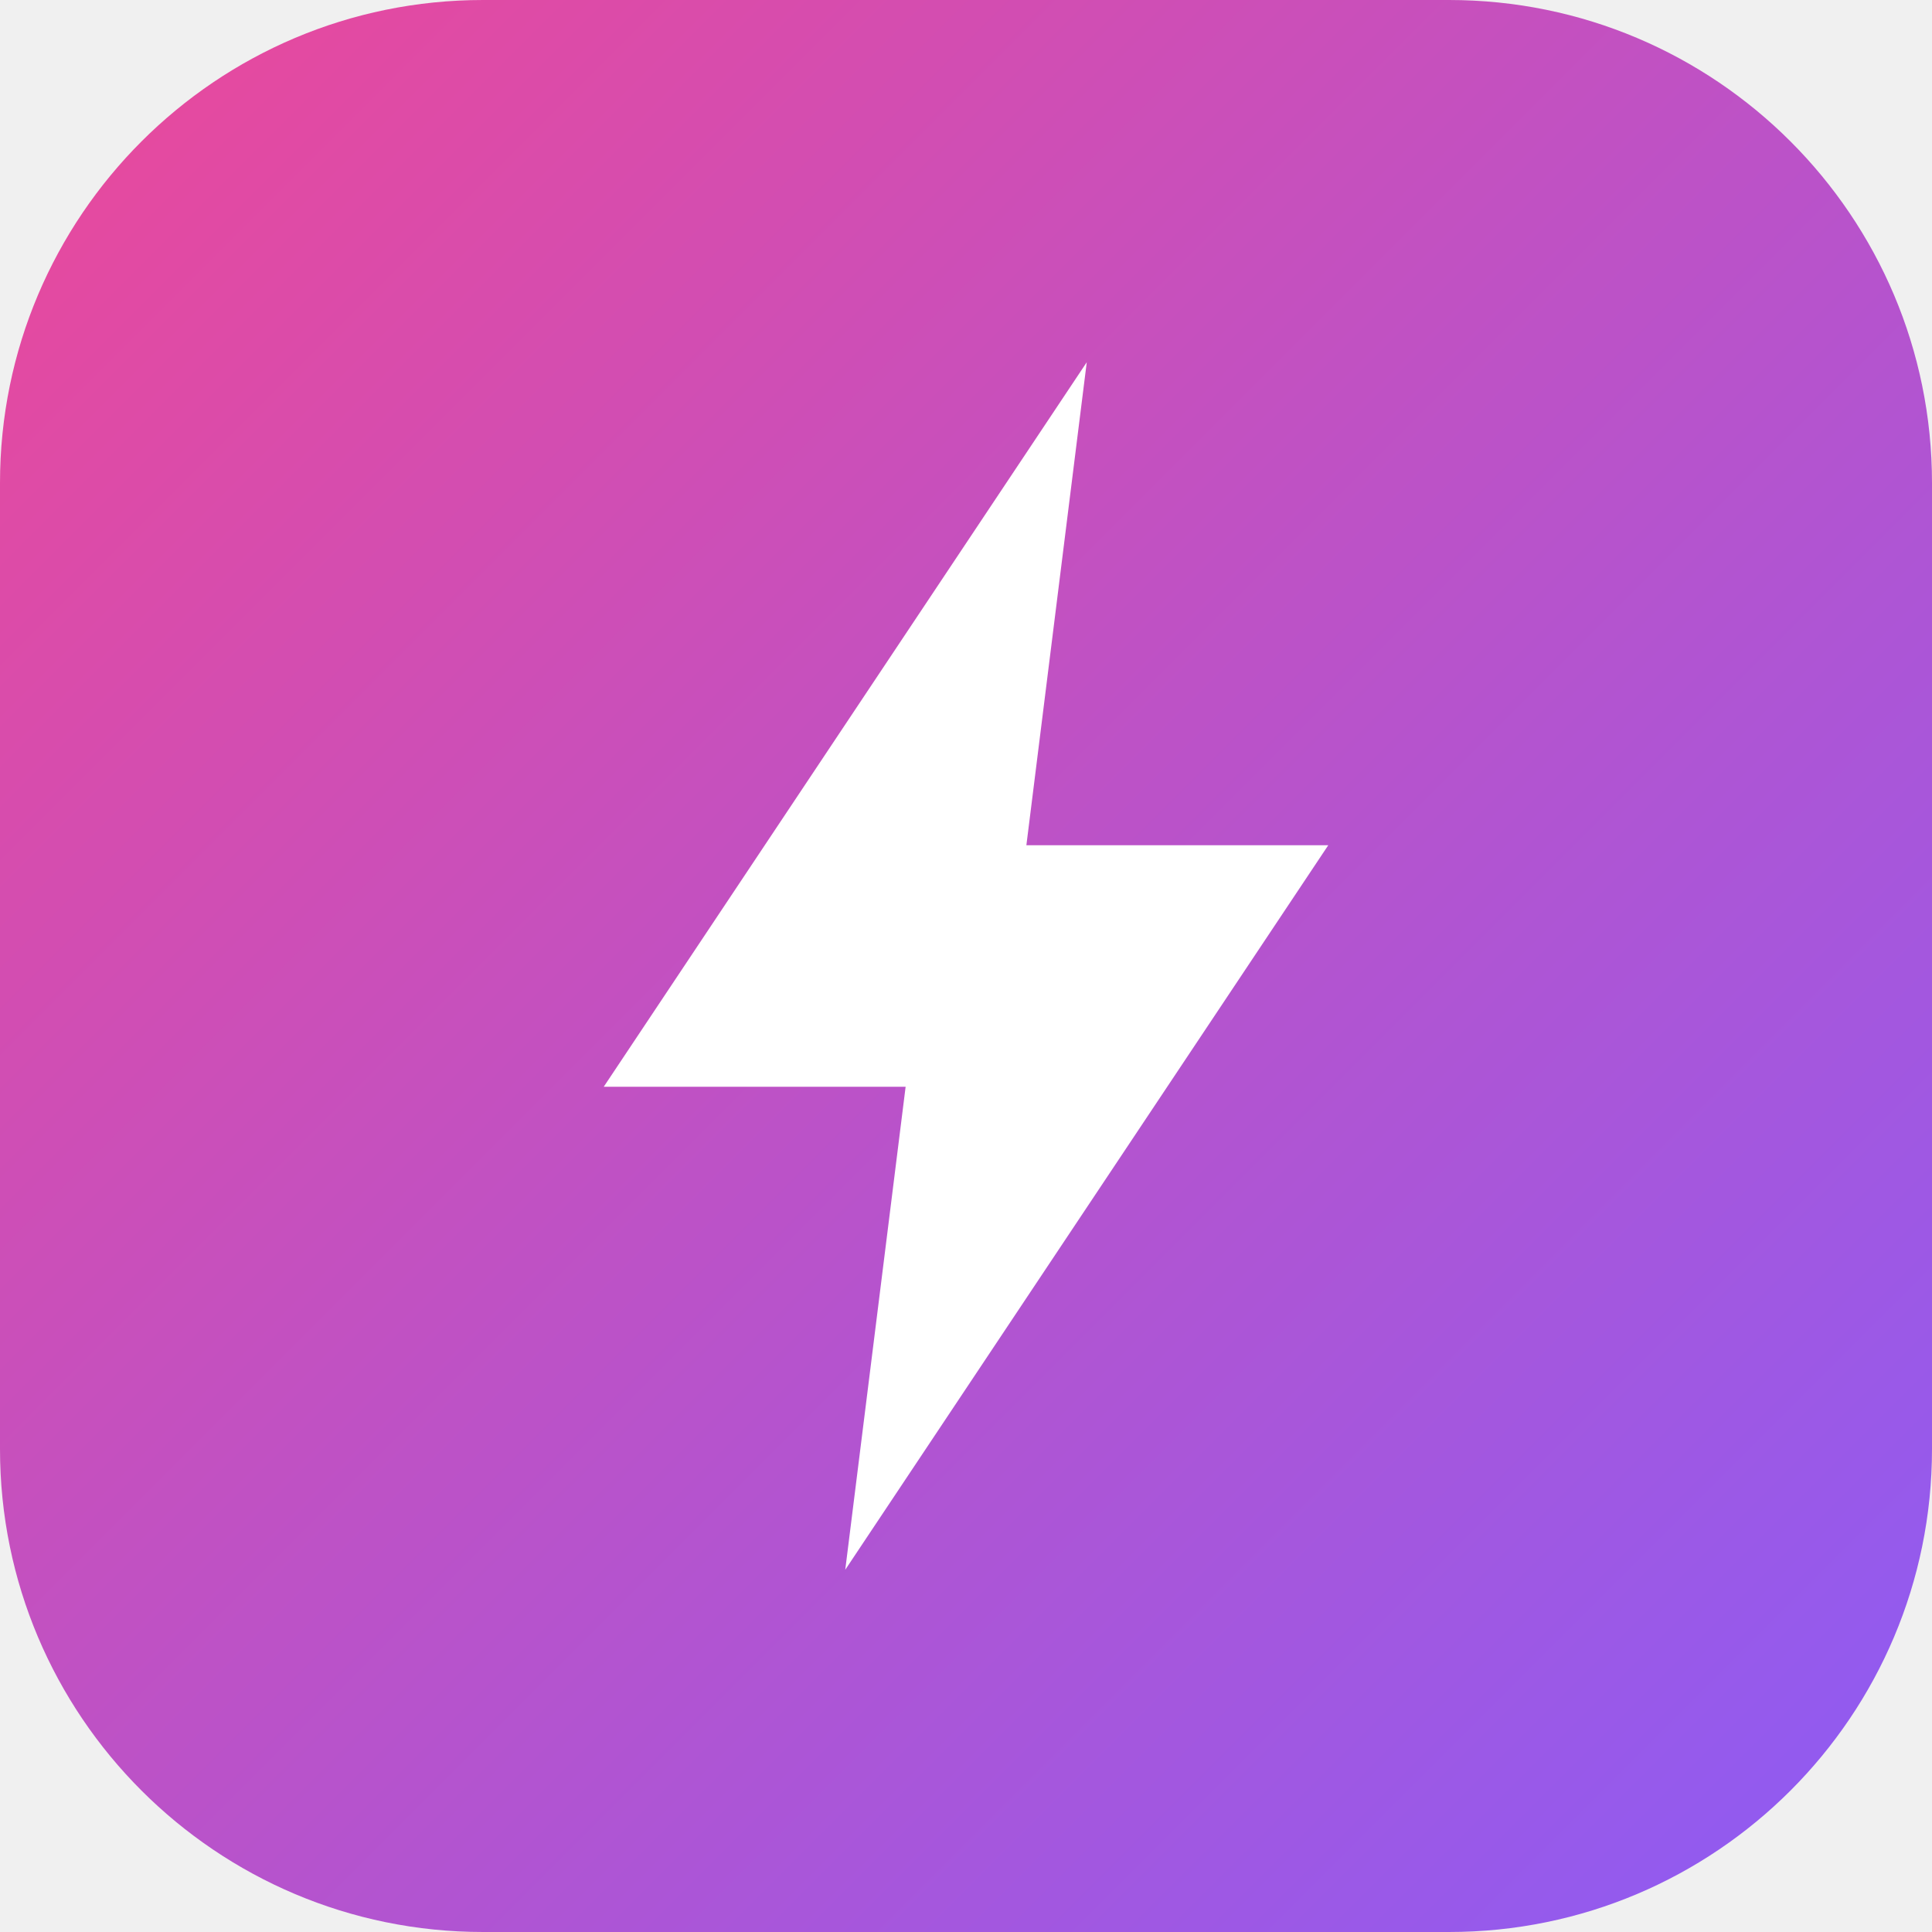
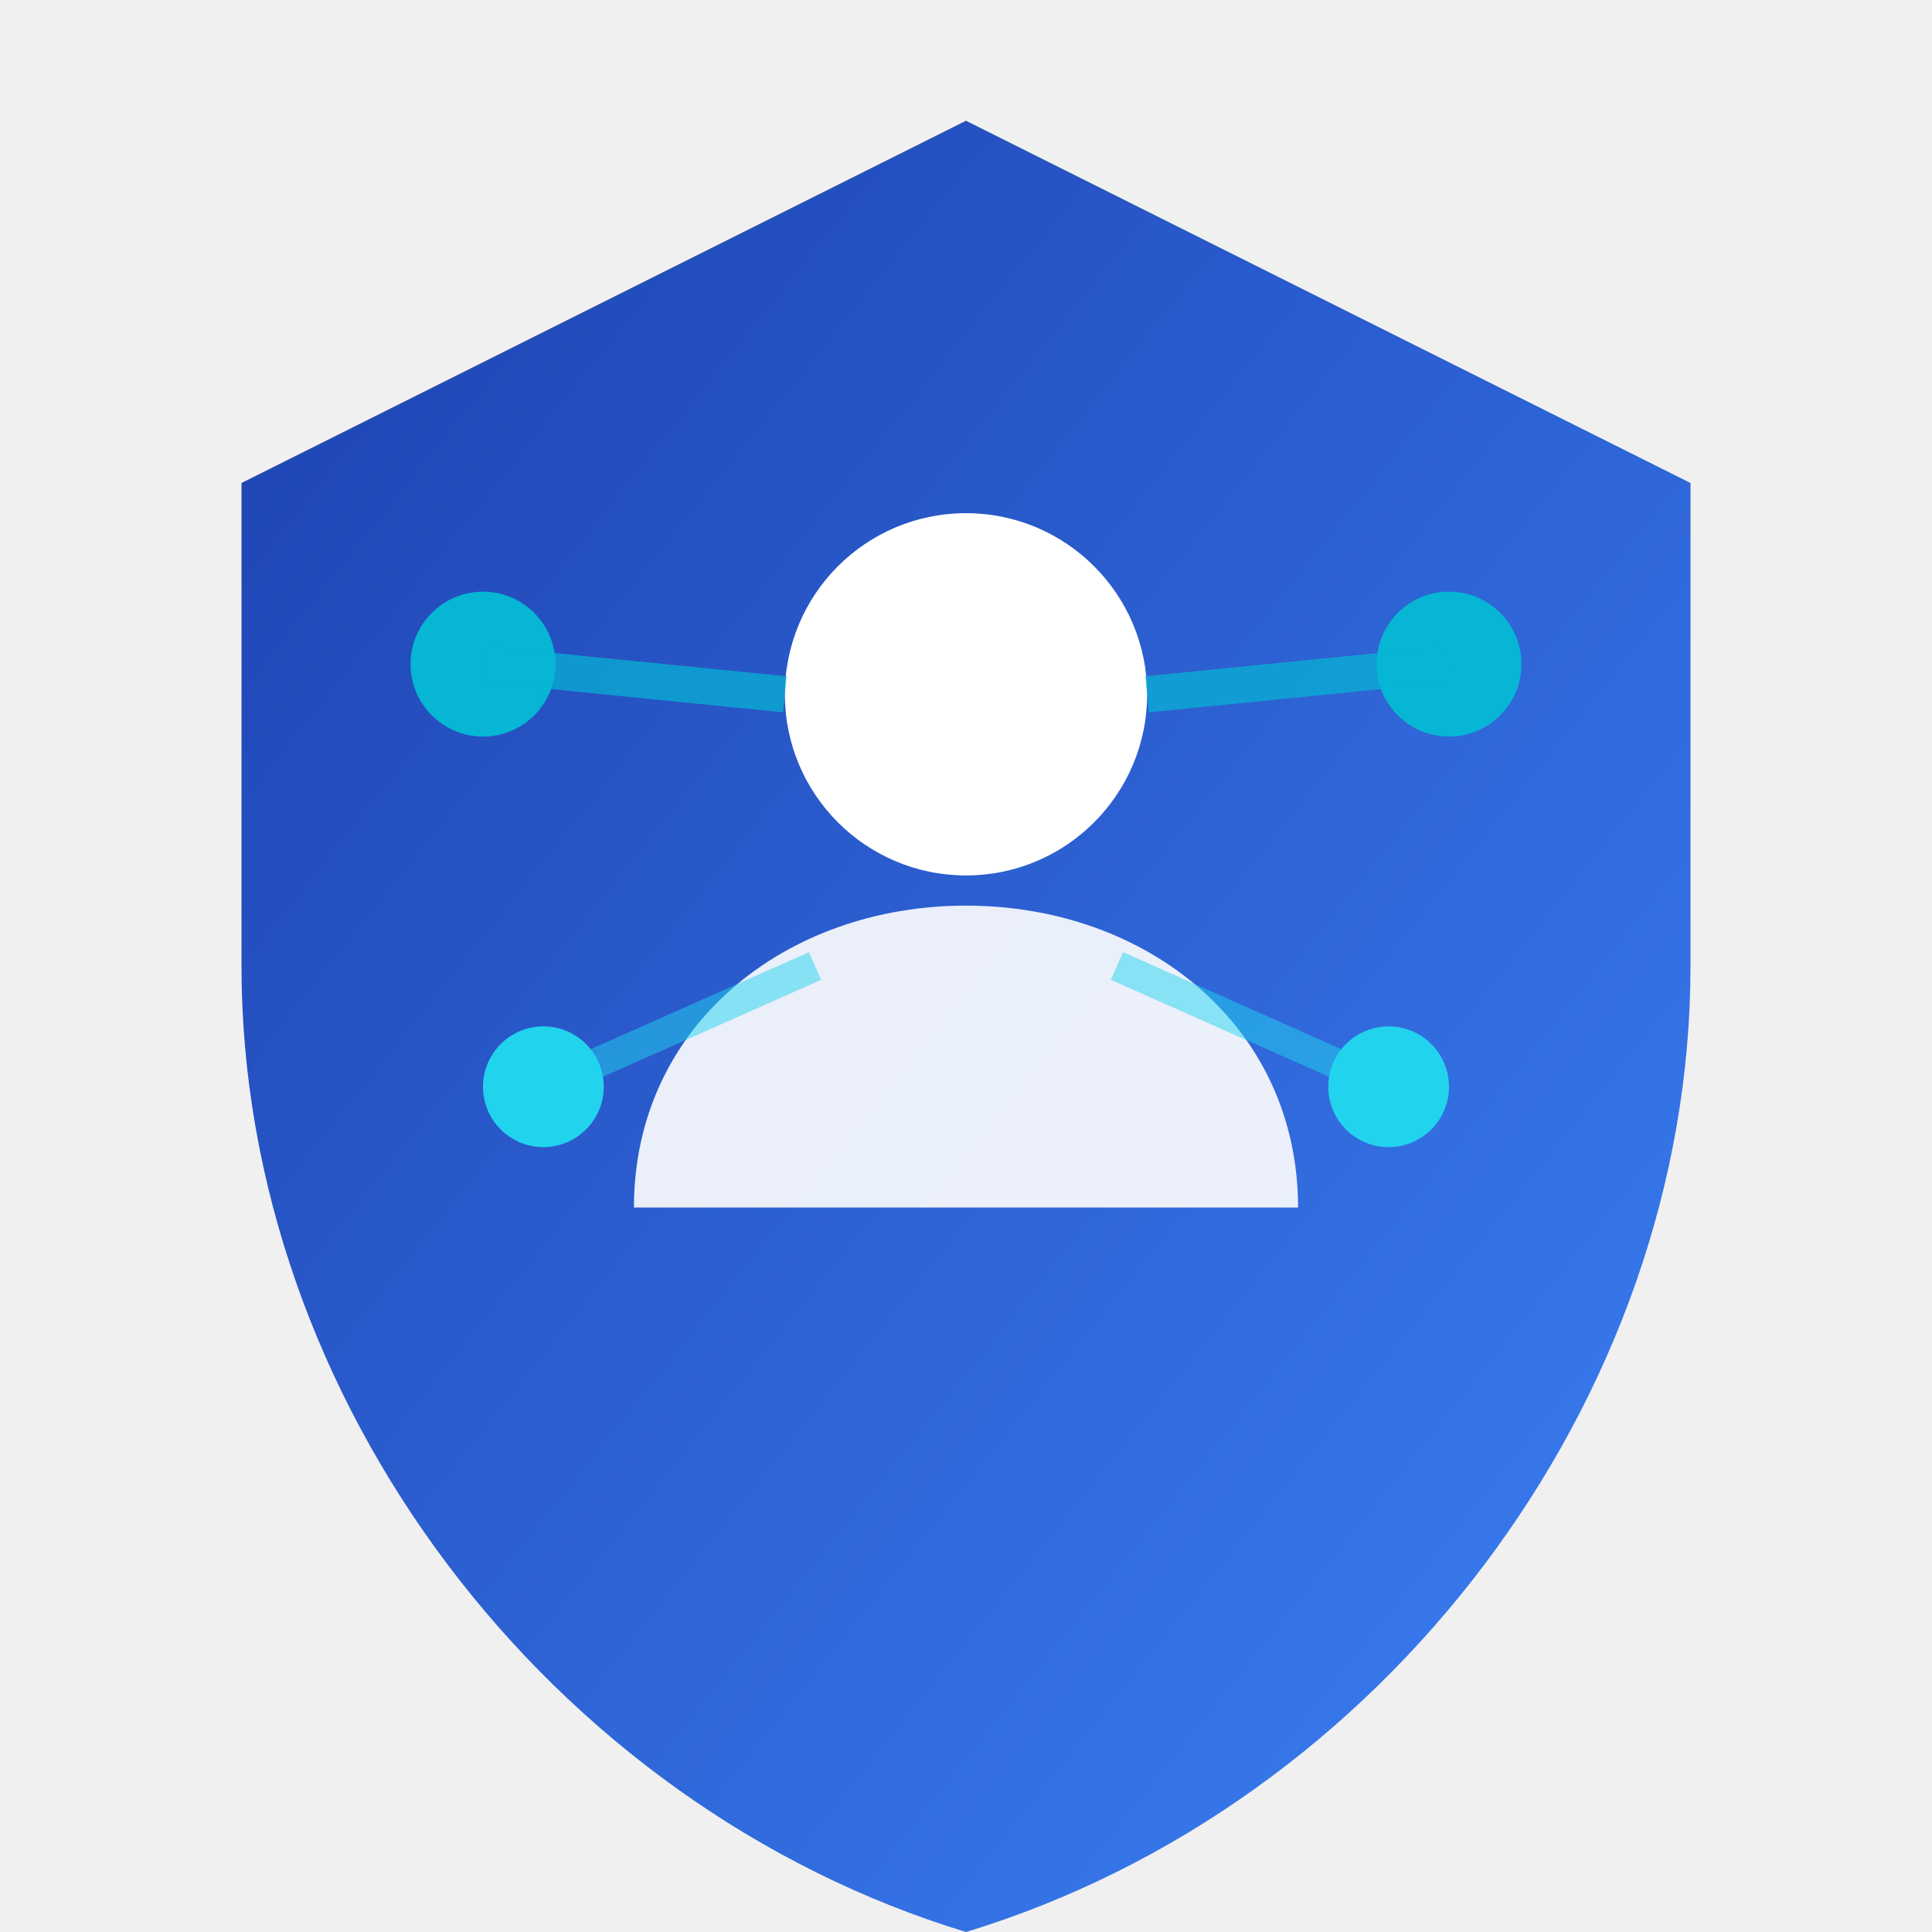
<svg xmlns="http://www.w3.org/2000/svg" viewBox="0 0 32 32">
  <defs>
-     <linearGradient id="g" x1="0%" y1="0%" x2="100%" y2="100%">
-       <stop offset="0%" stop-color="#ec4899" />
-       <stop offset="100%" stop-color="#8b5cf6" />
+     <linearGradient id="shield" x1="0%" y1="0%" x2="100%" y2="100%">
+       <stop offset="0%" stop-color="#1e40af" />
+       <stop offset="100%" stop-color="#3b82f6" />
+     </linearGradient>
+     <linearGradient id="circuit" x1="0%" y1="0%" x2="100%" y2="100%">
+       <stop offset="0%" stop-color="#06b6d4" />
+       <stop offset="100%" stop-color="#22d3ee" />
    </linearGradient>
  </defs>
-   <rect width="32" height="32" rx="8" fill="url(#g)" />
-   <path d="M18 6L10 18h5l-1 8 8-12h-5z" fill="white" />
+   <path d="M16 2L4 8v8c0 7.2 5.1 13.9 12 16 6.9-2.1 12-8.8 12-16V8L16 2z" fill="url(#shield)" />
+   <circle cx="16" cy="11.5" r="3" fill="white" />
+   <path d="M10.5 20c0-3 2.5-5 5.5-5s5.5 2 5.5 5" fill="white" opacity="0.9" />
+   <circle cx="8" cy="11" r="1.2" fill="#06b6d4" />
+   <circle cx="24" cy="11" r="1.2" fill="#06b6d4" />
+   <circle cx="9" cy="18" r="1" fill="#22d3ee" />
+   <circle cx="23" cy="18" r="1" fill="#22d3ee" />
+   <line x1="8" y1="11" x2="13" y2="11.5" stroke="#06b6d4" stroke-width="0.6" opacity="0.7" />
+   <line x1="24" y1="11" x2="19" y2="11.5" stroke="#06b6d4" stroke-width="0.6" opacity="0.7" />
+   <line x1="9" y1="18" x2="13.5" y2="16" stroke="#22d3ee" stroke-width="0.5" opacity="0.5" />
+   <line x1="23" y1="18" x2="18.5" y2="16" stroke="#22d3ee" stroke-width="0.5" opacity="0.5" />
</svg>
